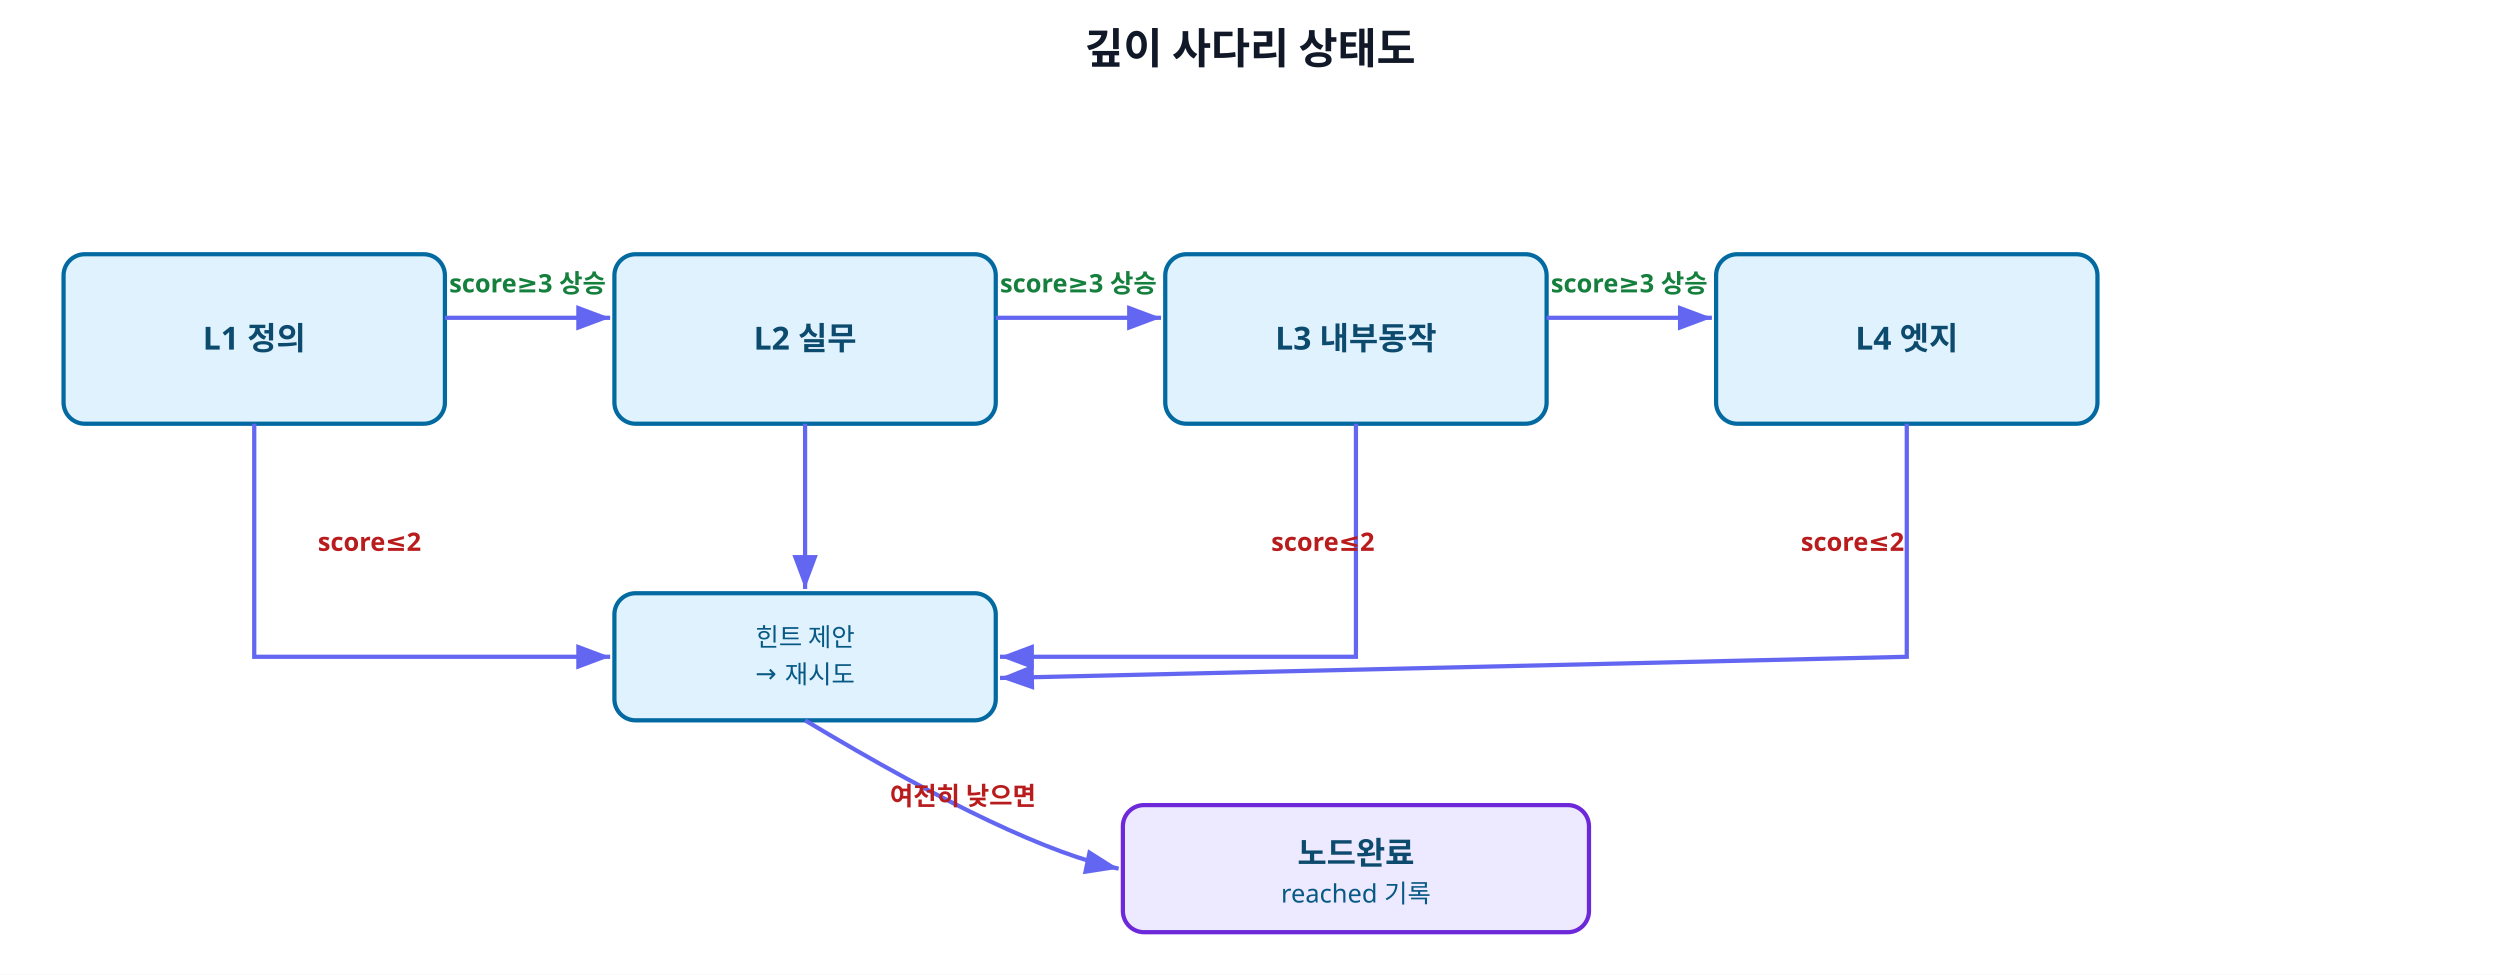
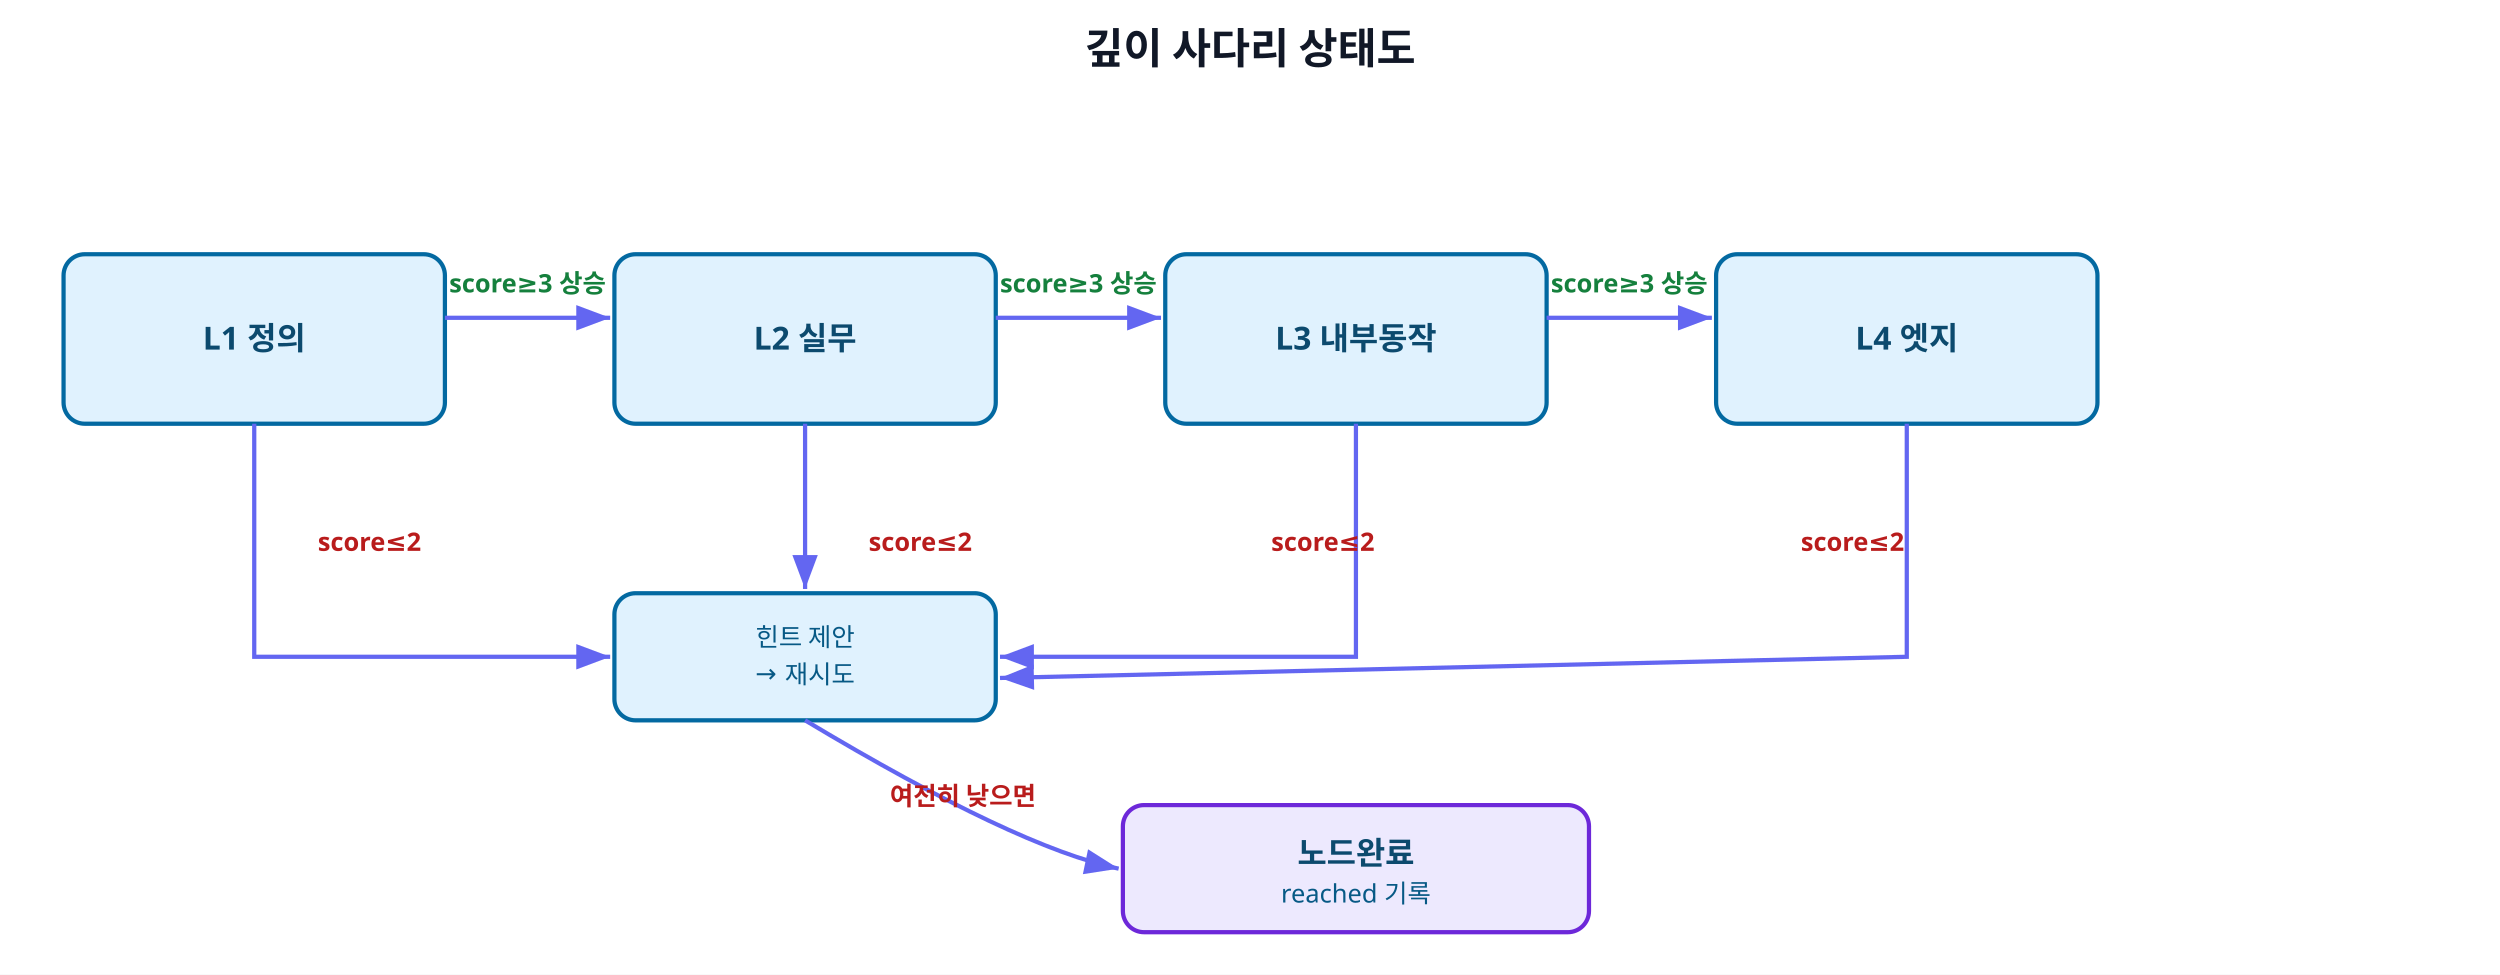
<svg xmlns="http://www.w3.org/2000/svg" viewBox="0 0 1180 460" font-family="'Pretendard','Apple SD Gothic Neo','Malgun Gothic',sans-serif">
  <style>
    .lvl { fill: #e0f2fe; stroke: #0369a1; stroke-width: 2; }
    .done { fill: #ede9fe; stroke: #6d28d9; stroke-width: 2; }
    .title { font-size: 15px; font-weight: 700; fill: #0c4a6e; }
    .sub { font-size: 12px; fill: #075985; }
    .up { fill: #15803d; font-size: 12px; font-weight: 700; }
    .down { fill: #b91c1c; font-size: 12px; font-weight: 700; }
    .arrow { stroke: #6366f1; stroke-width: 2; fill: none; marker-end: url(#ah3); }
  </style>
  <defs>
    <marker id="ah3" markerWidth="10" markerHeight="10" refX="8" refY="3" orient="auto">
      <path d="M0,0 L8,3 L0,6 Z" fill="#6366f1" />
    </marker>
  </defs>
  <rect width="1180" height="460" fill="#ffffff" />
  <text x="590" y="30" text-anchor="middle" font-size="20" font-weight="700" fill="#111827">깊이 사다리 상태도</text>
  <rect class="lvl" x="30" y="120" width="180" height="80" rx="10" />
  <text class="title" x="120" y="165" text-anchor="middle">L1 정의</text>
  <rect class="lvl" x="290" y="120" width="180" height="80" rx="10" />
  <text class="title" x="380" y="165" text-anchor="middle">L2 실무</text>
  <rect class="lvl" x="550" y="120" width="180" height="80" rx="10" />
  <text class="title" x="640" y="165" text-anchor="middle">L3 내부동작</text>
  <rect class="lvl" x="810" y="120" width="180" height="80" rx="10" />
  <text class="title" x="900" y="165" text-anchor="middle">L4 엣지</text>
  <path class="arrow" d="M210,150 L288,150" />
  <text class="up" x="249" y="138" text-anchor="middle">score≥3 상승</text>
  <path class="arrow" d="M470,150 L548,150" />
  <text class="up" x="509" y="138" text-anchor="middle">score≥3 상승</text>
  <path class="arrow" d="M730,150 L808,150" />
  <text class="up" x="769" y="138" text-anchor="middle">score≥3 상승</text>
  <rect class="lvl" x="290" y="280" width="180" height="60" rx="10" />
  <text class="sub" x="380" y="305" text-anchor="middle">힌트 제안</text>
  <text class="sub" x="380" y="322" text-anchor="middle">→ 재시도</text>
  <path class="arrow" d="M120,200 L120,310 L288,310" />
  <text class="down" x="150" y="260">score≤2</text>
  <path class="arrow" d="M380,200 L380,278" />
+   <text class="down" x="410" y="260">score≤2</text>
  <path class="arrow" d="M640,200 L640,310 L472,310" />
  <text class="down" x="600" y="260">score≤2</text>
  <path class="arrow" d="M900,200 L900,310 L472,320" />
  <text class="down" x="850" y="260">score≤2</text>
  <rect class="done" x="530" y="380" width="220" height="60" rx="10" />
  <text class="title" x="640" y="408" text-anchor="middle" fill="#5b21b6">노드완료</text>
  <text class="sub" x="640" y="426" text-anchor="middle" fill="#5b21b6">reached 기록</text>
  <path class="arrow" d="M380,340 Q 480,400 528,410" />
  <text class="down" x="420" y="380" font-size="11">여전히 낮으면</text>
</svg>
